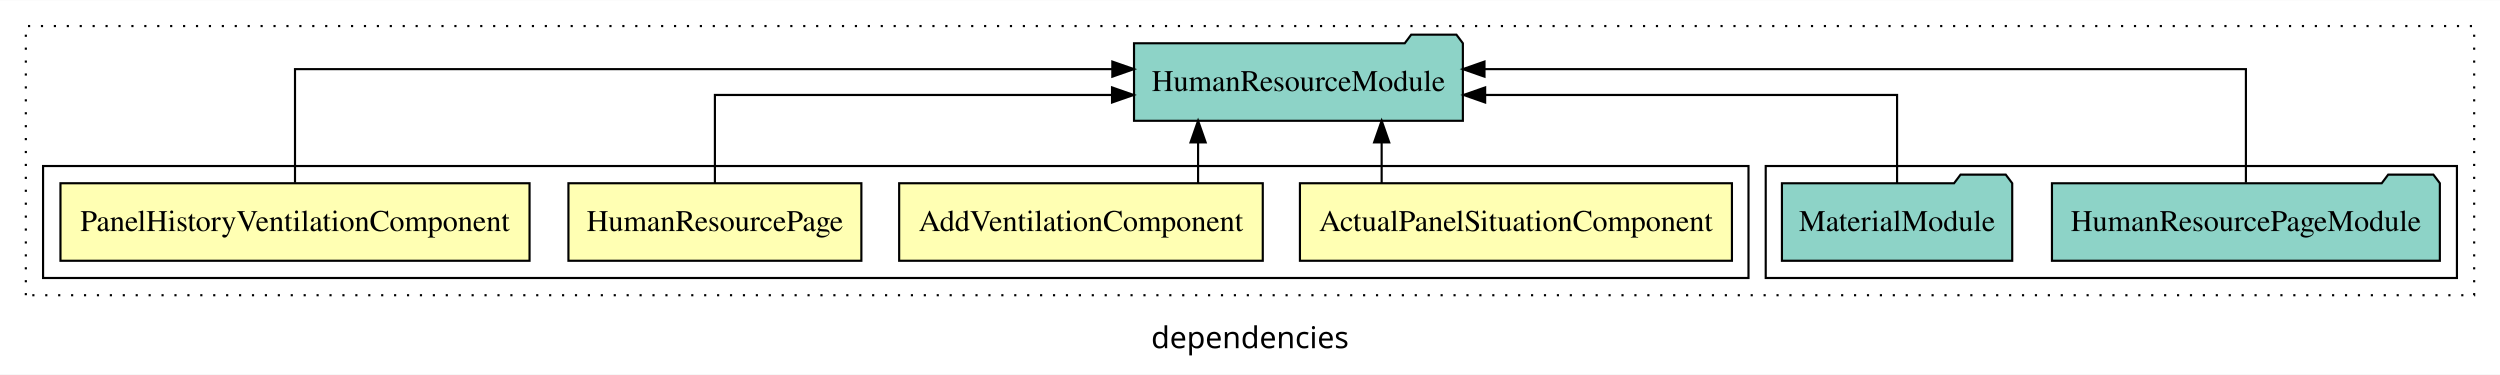
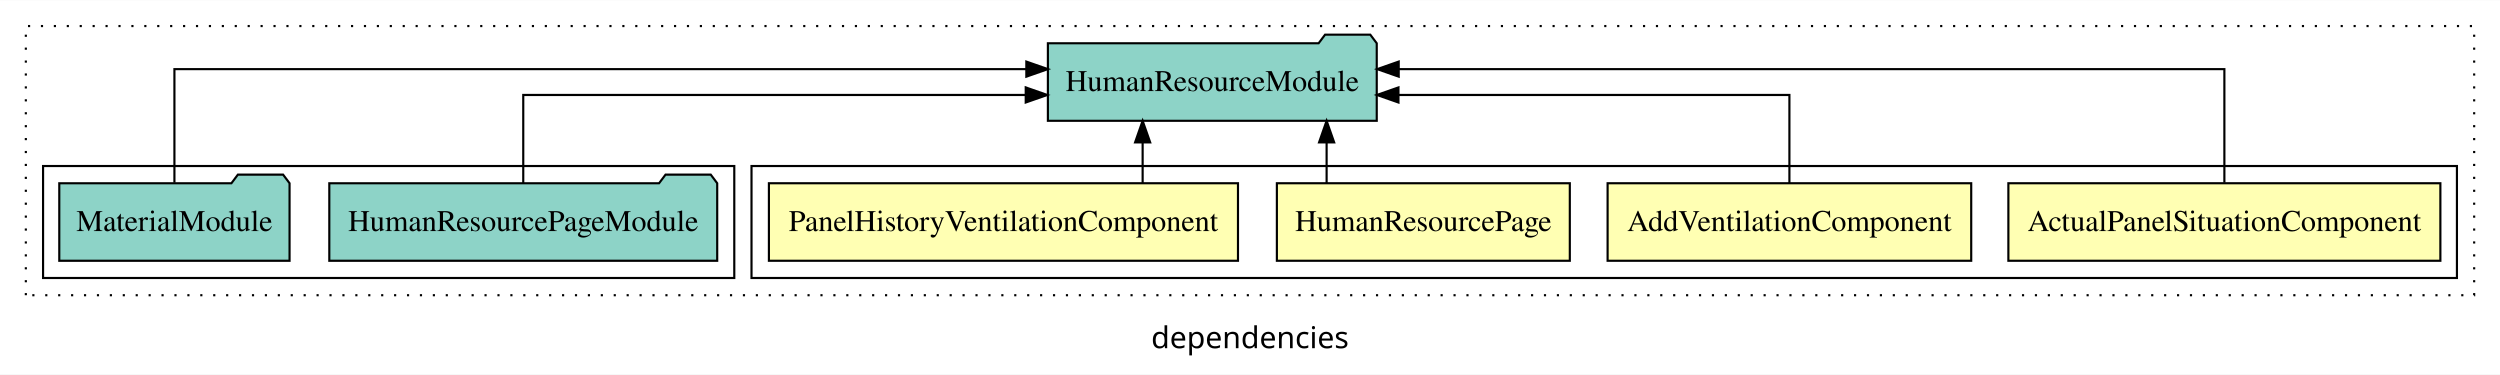
<svg xmlns="http://www.w3.org/2000/svg" width="1161pt" height="174pt" viewBox="0.00 0.00 1161.00 173.80">
  <g id="graph0" class="graph" transform="scale(1 1) rotate(0) translate(4 169.8)">
    <polygon fill="white" stroke="transparent" points="-4,4 -4,-169.8 1157,-169.8 1157,4 -4,4" />
    <text text-anchor="middle" x="576.5" y="-8.2" font-family="sans-serif" font-size="14.00">dependencies</text>
    <g id="clust1" class="cluster">
      <polygon fill="none" stroke="black" stroke-dasharray="1,5" points="8,-32.8 8,-157.8 1145,-157.8 1145,-32.8 8,-32.8" />
    </g>
+     <g id="clust2" class="cluster">
+       <polygon fill="none" stroke="black" points="345,-40.8 345,-92.8 1137,-92.8 1137,-40.8 345,-40.8" />
+     </g>
    <g id="clust7" class="cluster">
-       <polygon fill="none" stroke="black" points="816,-40.8 816,-92.8 1137,-92.8 1137,-40.8 816,-40.8" />
-     </g>
-     <g id="clust2" class="cluster">
-       <polygon fill="none" stroke="black" points="16,-40.8 16,-92.8 808,-92.8 808,-40.8 16,-40.8" />
+       <polygon fill="none" stroke="black" points="16,-40.8 16,-92.8 337,-92.8 337,-40.8 16,-40.8" />
    </g>
    <g id="node1" class="node">
-       <polygon fill="#ffffb3" stroke="black" points="800.31,-84.8 599.69,-84.8 599.69,-48.8 800.31,-48.8 800.31,-84.8" />
-       <text text-anchor="middle" x="700" y="-62.6" font-family="Times,serif" font-size="14.00">ActualPanelSituationComponent</text>
+       <polygon fill="#ffffb3" stroke="black" points="1129.31,-84.8 928.69,-84.8 928.69,-48.8 1129.31,-48.8 1129.31,-84.8" />
+       <text text-anchor="middle" x="1029" y="-62.6" font-family="Times,serif" font-size="14.00">ActualPanelSituationComponent</text>
    </g>
    <g id="node5" class="node">
-       <polygon fill="#8dd3c7" stroke="black" points="675.36,-149.8 672.36,-153.8 651.36,-153.8 648.36,-149.8 522.64,-149.8 522.64,-113.8 675.36,-113.8 675.36,-149.8" />
-       <text text-anchor="middle" x="599" y="-127.6" font-family="Times,serif" font-size="14.00">HumanResourceModule</text>
+       <polygon fill="#8dd3c7" stroke="black" points="635.36,-149.8 632.36,-153.8 611.36,-153.8 608.36,-149.8 482.64,-149.8 482.64,-113.8 635.36,-113.8 635.36,-149.8" />
+       <text text-anchor="middle" x="559" y="-127.6" font-family="Times,serif" font-size="14.00">HumanResourceModule</text>
    </g>
    <g id="edge1" class="edge">
-       <path fill="none" stroke="black" d="M637.64,-84.91C637.64,-84.91 637.64,-103.79 637.64,-103.79" />
-       <polygon fill="black" stroke="black" points="634.14,-103.79 637.64,-113.79 641.14,-103.79 634.14,-103.79" />
+       <path fill="none" stroke="black" d="M1029,-85.08C1029,-106.12 1029,-137.8 1029,-137.8 1029,-137.8 645.56,-137.8 645.56,-137.8" />
+       <polygon fill="black" stroke="black" points="645.56,-134.3 635.56,-137.8 645.56,-141.3 645.56,-134.3" />
    </g>
    <g id="node2" class="node">
-       <polygon fill="#ffffb3" stroke="black" points="582.43,-84.8 413.57,-84.8 413.57,-48.8 582.43,-48.8 582.43,-84.8" />
-       <text text-anchor="middle" x="498" y="-62.6" font-family="Times,serif" font-size="14.00">AddVentilationComponent</text>
+       <polygon fill="#ffffb3" stroke="black" points="911.43,-84.8 742.57,-84.8 742.57,-48.8 911.43,-48.8 911.43,-84.8" />
+       <text text-anchor="middle" x="827" y="-62.6" font-family="Times,serif" font-size="14.00">AddVentilationComponent</text>
    </g>
    <g id="edge2" class="edge">
-       <path fill="none" stroke="black" d="M552.39,-84.91C552.39,-84.91 552.39,-103.79 552.39,-103.79" />
-       <polygon fill="black" stroke="black" points="548.89,-103.79 552.39,-113.79 555.89,-103.79 548.89,-103.79" />
+       <path fill="none" stroke="black" d="M827,-84.82C827,-102.17 827,-125.8 827,-125.8 827,-125.8 645.44,-125.8 645.44,-125.8" />
+       <polygon fill="black" stroke="black" points="645.44,-122.3 635.44,-125.8 645.44,-129.3 645.44,-122.3" />
    </g>
    <g id="node3" class="node">
-       <polygon fill="#ffffb3" stroke="black" points="396.02,-84.8 259.98,-84.8 259.98,-48.8 396.02,-48.8 396.02,-84.8" />
-       <text text-anchor="middle" x="328" y="-62.6" font-family="Times,serif" font-size="14.00">HumanResourcePage</text>
+       <polygon fill="#ffffb3" stroke="black" points="725.02,-84.8 588.98,-84.8 588.98,-48.8 725.02,-48.8 725.02,-84.8" />
+       <text text-anchor="middle" x="657" y="-62.6" font-family="Times,serif" font-size="14.00">HumanResourcePage</text>
    </g>
    <g id="edge3" class="edge">
-       <path fill="none" stroke="black" d="M328,-84.82C328,-102.17 328,-125.8 328,-125.8 328,-125.8 512.43,-125.8 512.43,-125.8" />
-       <polygon fill="black" stroke="black" points="512.43,-129.3 522.43,-125.8 512.43,-122.3 512.43,-129.3" />
+       <path fill="none" stroke="black" d="M612.08,-84.91C612.08,-84.91 612.08,-103.79 612.08,-103.79" />
+       <polygon fill="black" stroke="black" points="608.58,-103.79 612.08,-113.79 615.58,-103.79 608.58,-103.79" />
    </g>
    <g id="node4" class="node">
-       <polygon fill="#ffffb3" stroke="black" points="241.92,-84.8 24.08,-84.8 24.08,-48.8 241.92,-48.8 241.92,-84.8" />
-       <text text-anchor="middle" x="133" y="-62.6" font-family="Times,serif" font-size="14.00">PanelHistoryVentilationComponent</text>
+       <polygon fill="#ffffb3" stroke="black" points="570.92,-84.8 353.08,-84.8 353.08,-48.8 570.92,-48.8 570.92,-84.8" />
+       <text text-anchor="middle" x="462" y="-62.6" font-family="Times,serif" font-size="14.00">PanelHistoryVentilationComponent</text>
    </g>
    <g id="edge4" class="edge">
-       <path fill="none" stroke="black" d="M133,-85.08C133,-106.12 133,-137.8 133,-137.8 133,-137.8 512.57,-137.8 512.57,-137.8" />
-       <polygon fill="black" stroke="black" points="512.57,-141.3 522.57,-137.8 512.57,-134.3 512.57,-141.3" />
+       <path fill="none" stroke="black" d="M526.64,-84.91C526.64,-84.91 526.64,-103.79 526.64,-103.79" />
+       <polygon fill="black" stroke="black" points="523.14,-103.79 526.64,-113.79 530.14,-103.79 523.14,-103.79" />
    </g>
    <g id="node6" class="node">
-       <polygon fill="#8dd3c7" stroke="black" points="1129.07,-84.8 1126.07,-88.8 1105.07,-88.8 1102.07,-84.8 948.93,-84.8 948.93,-48.8 1129.07,-48.8 1129.07,-84.8" />
-       <text text-anchor="middle" x="1039" y="-62.6" font-family="Times,serif" font-size="14.00">HumanResourcePageModule</text>
+       <polygon fill="#8dd3c7" stroke="black" points="329.07,-84.8 326.07,-88.8 305.07,-88.8 302.07,-84.8 148.93,-84.8 148.93,-48.8 329.07,-48.8 329.07,-84.8" />
+       <text text-anchor="middle" x="239" y="-62.6" font-family="Times,serif" font-size="14.00">HumanResourcePageModule</text>
    </g>
    <g id="edge5" class="edge">
-       <path fill="none" stroke="black" d="M1039,-85.08C1039,-106.12 1039,-137.8 1039,-137.8 1039,-137.8 685.39,-137.8 685.39,-137.8" />
-       <polygon fill="black" stroke="black" points="685.39,-134.3 675.39,-137.8 685.39,-141.3 685.39,-134.3" />
+       <path fill="none" stroke="black" d="M239,-84.82C239,-102.17 239,-125.8 239,-125.8 239,-125.8 472.35,-125.8 472.35,-125.8" />
+       <polygon fill="black" stroke="black" points="472.35,-129.3 482.35,-125.8 472.35,-122.3 472.35,-129.3" />
    </g>
    <g id="node7" class="node">
-       <polygon fill="#8dd3c7" stroke="black" points="930.47,-84.8 927.47,-88.8 906.47,-88.8 903.47,-84.8 823.53,-84.8 823.53,-48.8 930.47,-48.8 930.47,-84.8" />
-       <text text-anchor="middle" x="877" y="-62.6" font-family="Times,serif" font-size="14.00">MaterialModule</text>
+       <polygon fill="#8dd3c7" stroke="black" points="130.47,-84.8 127.47,-88.8 106.47,-88.8 103.47,-84.8 23.53,-84.8 23.53,-48.8 130.47,-48.8 130.47,-84.8" />
+       <text text-anchor="middle" x="77" y="-62.6" font-family="Times,serif" font-size="14.00">MaterialModule</text>
    </g>
    <g id="edge6" class="edge">
-       <path fill="none" stroke="black" d="M877,-84.82C877,-102.17 877,-125.8 877,-125.8 877,-125.8 685.7,-125.8 685.7,-125.8" />
-       <polygon fill="black" stroke="black" points="685.7,-122.3 675.7,-125.8 685.7,-129.3 685.7,-122.3" />
+       <path fill="none" stroke="black" d="M77,-85.08C77,-106.12 77,-137.8 77,-137.8 77,-137.8 472.63,-137.8 472.63,-137.8" />
+       <polygon fill="black" stroke="black" points="472.63,-141.3 482.63,-137.8 472.63,-134.3 472.63,-141.3" />
    </g>
  </g>
</svg>
